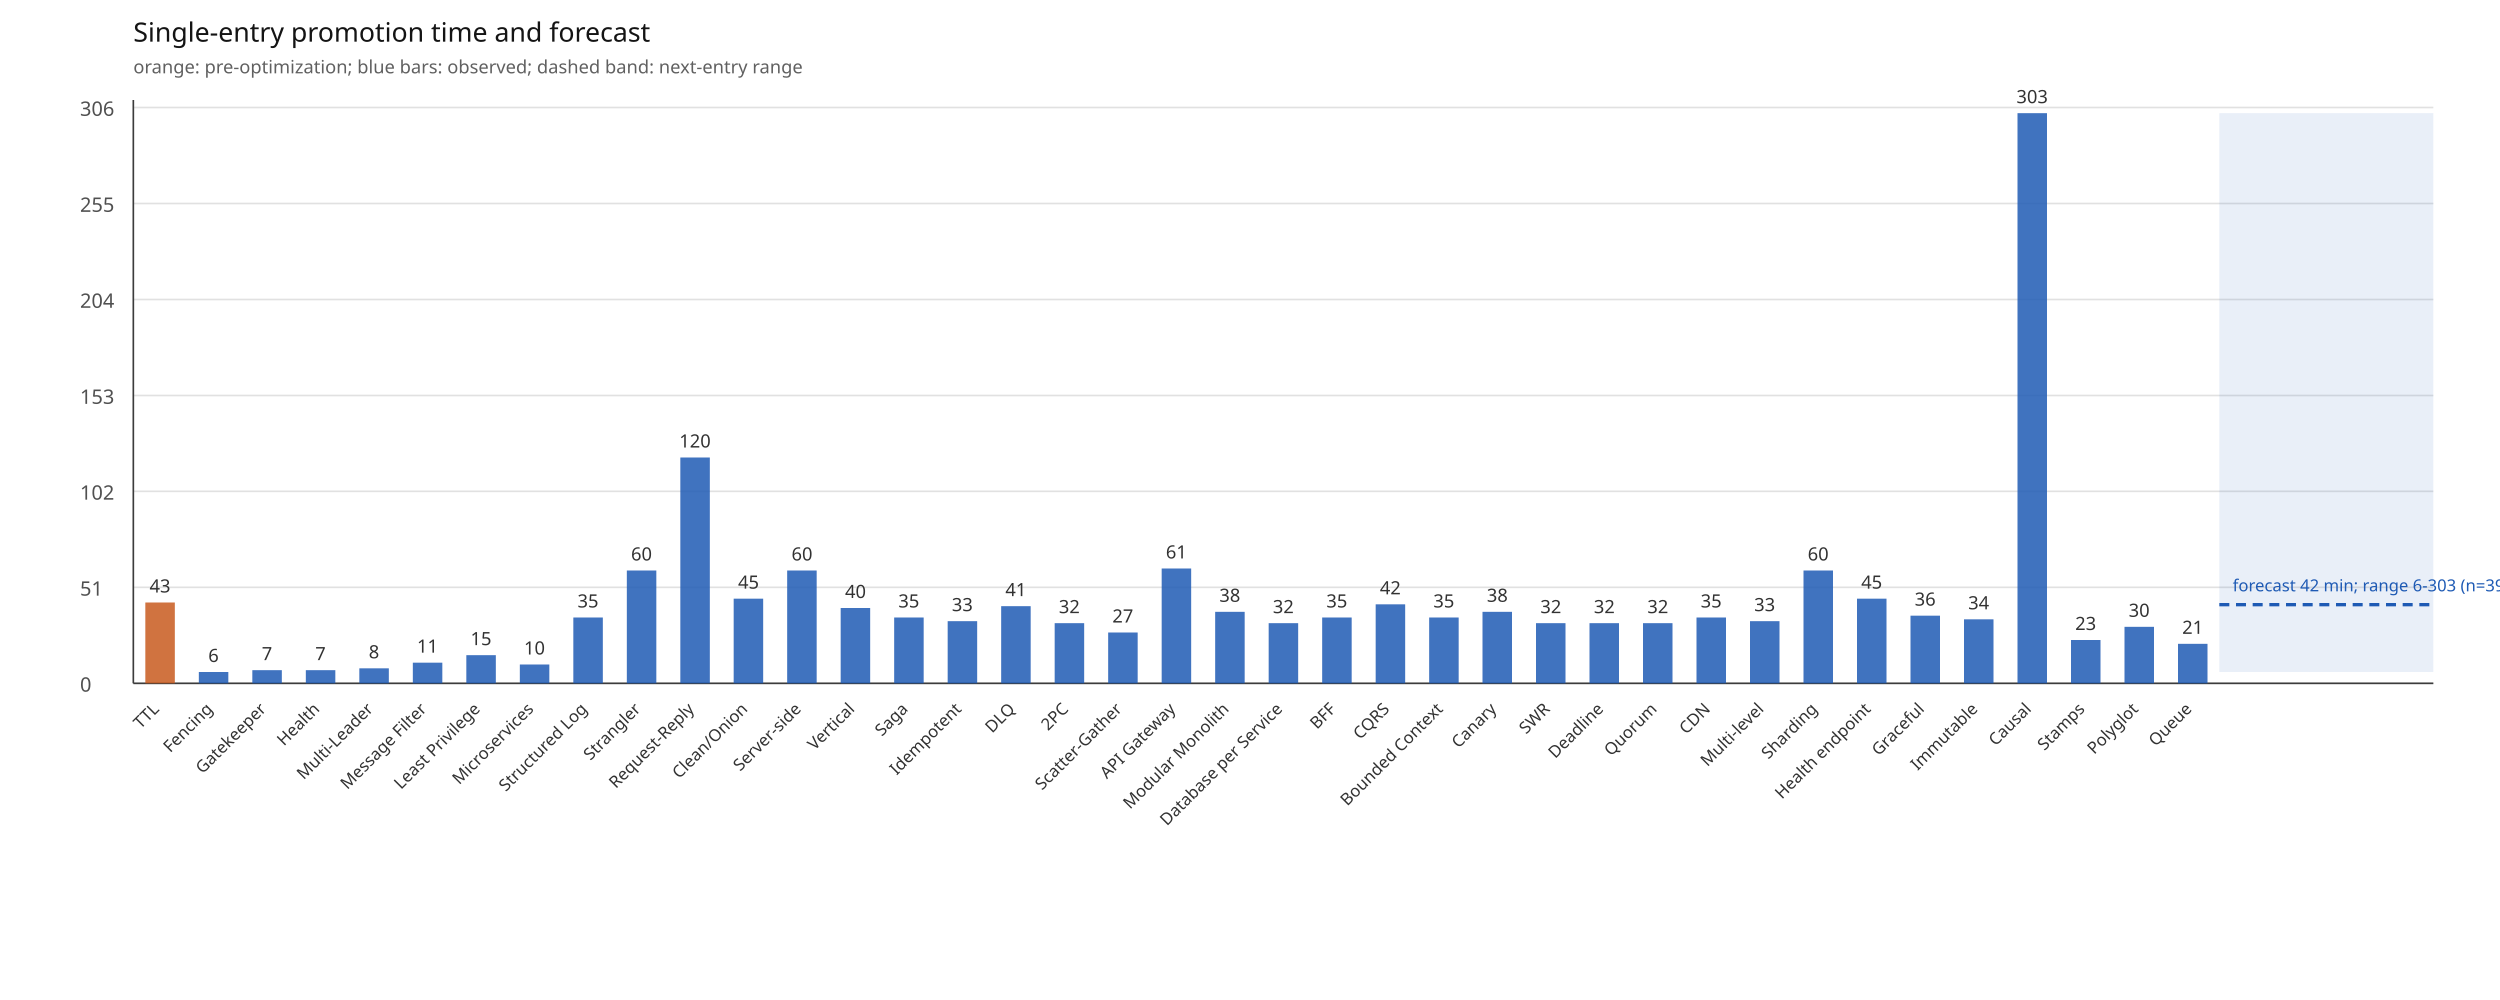
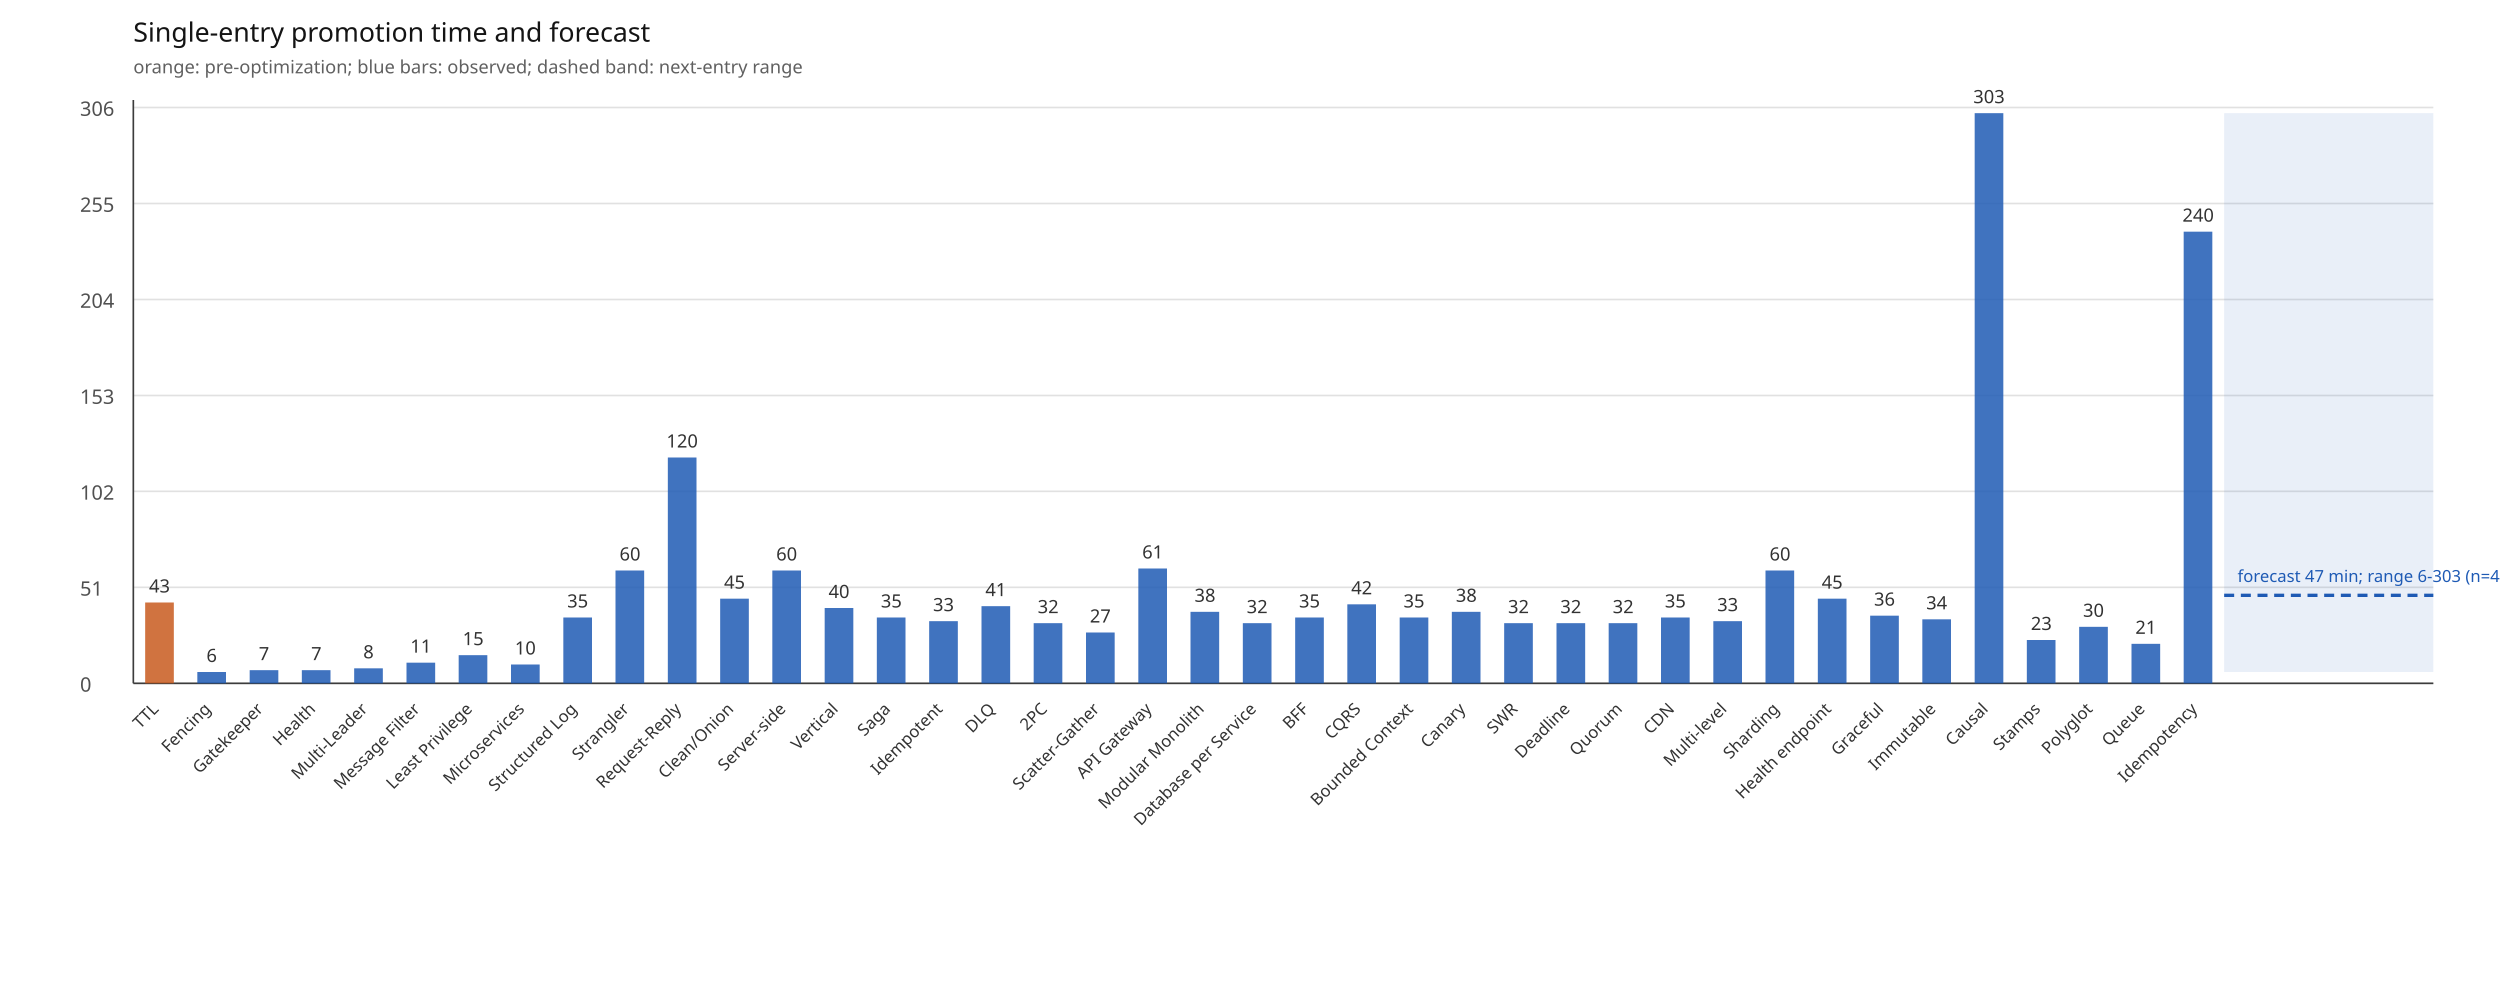
<svg xmlns="http://www.w3.org/2000/svg" width="1500" height="600" viewBox="0 0 1500 600">
  <rect width="100%" height="100%" fill="white" />
  <line x1="80" y1="410.0" x2="1460" y2="410.0" stroke="#e1e1e1" />
  <text x="48" y="415.0" font-family="Verdana" font-size="12" fill="#505050">0</text>
  <line x1="80" y1="352.4" x2="1460" y2="352.4" stroke="#e1e1e1" />
  <text x="48" y="357.4" font-family="Verdana" font-size="12" fill="#505050">51</text>
  <line x1="80" y1="294.8" x2="1460" y2="294.8" stroke="#e1e1e1" />
  <text x="48" y="299.8" font-family="Verdana" font-size="12" fill="#505050">102</text>
  <line x1="80" y1="237.3" x2="1460" y2="237.3" stroke="#e1e1e1" />
  <text x="48" y="242.3" font-family="Verdana" font-size="12" fill="#505050">153</text>
  <line x1="80" y1="179.7" x2="1460" y2="179.7" stroke="#e1e1e1" />
  <text x="48" y="184.7" font-family="Verdana" font-size="12" fill="#505050">204</text>
  <line x1="80" y1="122.1" x2="1460" y2="122.1" stroke="#e1e1e1" />
  <text x="48" y="127.1" font-family="Verdana" font-size="12" fill="#505050">255</text>
  <line x1="80" y1="64.5" x2="1460" y2="64.5" stroke="#e1e1e1" />
  <text x="48" y="69.5" font-family="Verdana" font-size="12" fill="#505050">306</text>
  <line x1="80" y1="60" x2="80" y2="410" stroke="#3c3c3c" />
  <line x1="80" y1="410" x2="1460" y2="410" stroke="#3c3c3c" />
-   <rect x="1331.6" y="67.9" width="128.4" height="335.3" fill="#1e5ab4" opacity="0.10" />
-   <line x1="1331.6" y1="362.8" x2="1460.0" y2="362.8" stroke="#1e5ab4" stroke-width="2" stroke-dasharray="6 4" />
-   <text x="1339.6" y="354.8" font-family="Verdana" font-size="10" fill="#1e5ab4">forecast 42 min; range 6-303 (n=39)</text>
-   <rect x="87.2" y="361.5" width="17.7" height="48.5" fill="#c85a1e" opacity="0.85" />
-   <text x="96.0" y="355.5" text-anchor="middle" font-family="Verdana" font-size="11" fill="#323232">43</text>
-   <text x="96.0" y="426.0" text-anchor="end" transform="rotate(-45 96.0 426.0)" font-family="Verdana" font-size="10" fill="#323232">TTL</text>
-   <rect x="119.3" y="403.2" width="17.7" height="6.8" fill="#1e5ab4" opacity="0.85" />
-   <text x="128.1" y="397.2" text-anchor="middle" font-family="Verdana" font-size="11" fill="#323232">6</text>
-   <text x="128.1" y="426.0" text-anchor="end" transform="rotate(-45 128.1 426.0)" font-family="Verdana" font-size="10" fill="#323232">Fencing</text>
-   <rect x="151.4" y="402.1" width="17.7" height="7.9" fill="#1e5ab4" opacity="0.85" />
-   <text x="160.2" y="396.1" text-anchor="middle" font-family="Verdana" font-size="11" fill="#323232">7</text>
-   <text x="160.2" y="426.0" text-anchor="end" transform="rotate(-45 160.2 426.0)" font-family="Verdana" font-size="10" fill="#323232">Gatekeeper</text>
-   <rect x="183.5" y="402.1" width="17.7" height="7.9" fill="#1e5ab4" opacity="0.85" />
-   <text x="192.3" y="396.1" text-anchor="middle" font-family="Verdana" font-size="11" fill="#323232">7</text>
-   <text x="192.3" y="426.0" text-anchor="end" transform="rotate(-45 192.3 426.0)" font-family="Verdana" font-size="10" fill="#323232">Health</text>
-   <rect x="215.6" y="401.0" width="17.7" height="9.0" fill="#1e5ab4" opacity="0.85" />
-   <text x="224.4" y="395.0" text-anchor="middle" font-family="Verdana" font-size="11" fill="#323232">8</text>
-   <text x="224.4" y="426.0" text-anchor="end" transform="rotate(-45 224.4 426.0)" font-family="Verdana" font-size="10" fill="#323232">Multi-Leader</text>
-   <rect x="247.7" y="397.6" width="17.7" height="12.4" fill="#1e5ab4" opacity="0.85" />
-   <text x="256.5" y="391.6" text-anchor="middle" font-family="Verdana" font-size="11" fill="#323232">11</text>
-   <text x="256.5" y="426.0" text-anchor="end" transform="rotate(-45 256.5 426.0)" font-family="Verdana" font-size="10" fill="#323232">Message Filter</text>
-   <rect x="279.8" y="393.1" width="17.7" height="16.9" fill="#1e5ab4" opacity="0.85" />
-   <text x="288.6" y="387.1" text-anchor="middle" font-family="Verdana" font-size="11" fill="#323232">15</text>
-   <text x="288.6" y="426.0" text-anchor="end" transform="rotate(-45 288.6 426.0)" font-family="Verdana" font-size="10" fill="#323232">Least Privilege</text>
-   <rect x="311.9" y="398.7" width="17.7" height="11.3" fill="#1e5ab4" opacity="0.85" />
-   <text x="320.7" y="392.7" text-anchor="middle" font-family="Verdana" font-size="11" fill="#323232">10</text>
-   <text x="320.7" y="426.0" text-anchor="end" transform="rotate(-45 320.7 426.0)" font-family="Verdana" font-size="10" fill="#323232">Microservices</text>
-   <rect x="344.0" y="370.5" width="17.7" height="39.5" fill="#1e5ab4" opacity="0.85" />
-   <text x="352.8" y="364.5" text-anchor="middle" font-family="Verdana" font-size="11" fill="#323232">35</text>
-   <text x="352.8" y="426.0" text-anchor="end" transform="rotate(-45 352.8 426.0)" font-family="Verdana" font-size="10" fill="#323232">Structured Log</text>
-   <rect x="376.1" y="342.3" width="17.7" height="67.7" fill="#1e5ab4" opacity="0.85" />
-   <text x="384.9" y="336.3" text-anchor="middle" font-family="Verdana" font-size="11" fill="#323232">60</text>
-   <text x="384.9" y="426.0" text-anchor="end" transform="rotate(-45 384.9 426.0)" font-family="Verdana" font-size="10" fill="#323232">Strangler</text>
-   <rect x="408.2" y="274.5" width="17.7" height="135.5" fill="#1e5ab4" opacity="0.85" />
-   <text x="417.0" y="268.5" text-anchor="middle" font-family="Verdana" font-size="11" fill="#323232">120</text>
-   <text x="417.0" y="426.0" text-anchor="end" transform="rotate(-45 417.0 426.0)" font-family="Verdana" font-size="10" fill="#323232">Request-Reply</text>
-   <rect x="440.2" y="359.2" width="17.7" height="50.8" fill="#1e5ab4" opacity="0.85" />
-   <text x="449.1" y="353.2" text-anchor="middle" font-family="Verdana" font-size="11" fill="#323232">45</text>
-   <text x="449.1" y="426.0" text-anchor="end" transform="rotate(-45 449.1 426.0)" font-family="Verdana" font-size="10" fill="#323232">Clean/Onion</text>
-   <rect x="472.3" y="342.3" width="17.7" height="67.7" fill="#1e5ab4" opacity="0.85" />
-   <text x="481.2" y="336.3" text-anchor="middle" font-family="Verdana" font-size="11" fill="#323232">60</text>
-   <text x="481.2" y="426.0" text-anchor="end" transform="rotate(-45 481.2 426.0)" font-family="Verdana" font-size="10" fill="#323232">Server-side</text>
-   <rect x="504.4" y="364.8" width="17.7" height="45.2" fill="#1e5ab4" opacity="0.85" />
-   <text x="513.3" y="358.8" text-anchor="middle" font-family="Verdana" font-size="11" fill="#323232">40</text>
-   <text x="513.3" y="426.0" text-anchor="end" transform="rotate(-45 513.3 426.0)" font-family="Verdana" font-size="10" fill="#323232">Vertical</text>
-   <rect x="536.5" y="370.5" width="17.7" height="39.5" fill="#1e5ab4" opacity="0.85" />
-   <text x="545.3" y="364.5" text-anchor="middle" font-family="Verdana" font-size="11" fill="#323232">35</text>
-   <text x="545.3" y="426.0" text-anchor="end" transform="rotate(-45 545.3 426.0)" font-family="Verdana" font-size="10" fill="#323232">Saga</text>
-   <rect x="568.6" y="372.7" width="17.7" height="37.3" fill="#1e5ab4" opacity="0.85" />
-   <text x="577.4" y="366.7" text-anchor="middle" font-family="Verdana" font-size="11" fill="#323232">33</text>
-   <text x="577.4" y="426.0" text-anchor="end" transform="rotate(-45 577.4 426.0)" font-family="Verdana" font-size="10" fill="#323232">Idempotent</text>
-   <rect x="600.7" y="363.7" width="17.7" height="46.3" fill="#1e5ab4" opacity="0.85" />
-   <text x="609.5" y="357.7" text-anchor="middle" font-family="Verdana" font-size="11" fill="#323232">41</text>
-   <text x="609.5" y="426.0" text-anchor="end" transform="rotate(-45 609.5 426.0)" font-family="Verdana" font-size="10" fill="#323232">DLQ</text>
-   <rect x="632.8" y="373.9" width="17.7" height="36.1" fill="#1e5ab4" opacity="0.85" />
-   <text x="641.6" y="367.9" text-anchor="middle" font-family="Verdana" font-size="11" fill="#323232">32</text>
-   <text x="641.6" y="426.0" text-anchor="end" transform="rotate(-45 641.6 426.0)" font-family="Verdana" font-size="10" fill="#323232">2PC</text>
-   <rect x="664.9" y="379.5" width="17.7" height="30.5" fill="#1e5ab4" opacity="0.85" />
-   <text x="673.7" y="373.5" text-anchor="middle" font-family="Verdana" font-size="11" fill="#323232">27</text>
-   <text x="673.7" y="426.0" text-anchor="end" transform="rotate(-45 673.7 426.0)" font-family="Verdana" font-size="10" fill="#323232">Scatter-Gather</text>
-   <rect x="697.0" y="341.1" width="17.7" height="68.9" fill="#1e5ab4" opacity="0.85" />
-   <text x="705.8" y="335.1" text-anchor="middle" font-family="Verdana" font-size="11" fill="#323232">61</text>
-   <text x="705.8" y="426.0" text-anchor="end" transform="rotate(-45 705.8 426.0)" font-family="Verdana" font-size="10" fill="#323232">API Gateway</text>
-   <rect x="729.1" y="367.1" width="17.7" height="42.9" fill="#1e5ab4" opacity="0.85" />
-   <text x="737.9" y="361.1" text-anchor="middle" font-family="Verdana" font-size="11" fill="#323232">38</text>
-   <text x="737.9" y="426.0" text-anchor="end" transform="rotate(-45 737.9 426.0)" font-family="Verdana" font-size="10" fill="#323232">Modular Monolith</text>
-   <rect x="761.2" y="373.9" width="17.7" height="36.1" fill="#1e5ab4" opacity="0.85" />
-   <text x="770.0" y="367.9" text-anchor="middle" font-family="Verdana" font-size="11" fill="#323232">32</text>
-   <text x="770.0" y="426.0" text-anchor="end" transform="rotate(-45 770.0 426.0)" font-family="Verdana" font-size="10" fill="#323232">Database per Service</text>
-   <rect x="793.3" y="370.5" width="17.7" height="39.5" fill="#1e5ab4" opacity="0.85" />
-   <text x="802.1" y="364.5" text-anchor="middle" font-family="Verdana" font-size="11" fill="#323232">35</text>
-   <text x="802.1" y="426.0" text-anchor="end" transform="rotate(-45 802.1 426.0)" font-family="Verdana" font-size="10" fill="#323232">BFF</text>
-   <rect x="825.4" y="362.6" width="17.7" height="47.4" fill="#1e5ab4" opacity="0.85" />
-   <text x="834.2" y="356.6" text-anchor="middle" font-family="Verdana" font-size="11" fill="#323232">42</text>
-   <text x="834.2" y="426.0" text-anchor="end" transform="rotate(-45 834.2 426.0)" font-family="Verdana" font-size="10" fill="#323232">CQRS</text>
-   <rect x="857.5" y="370.5" width="17.7" height="39.5" fill="#1e5ab4" opacity="0.85" />
-   <text x="866.3" y="364.5" text-anchor="middle" font-family="Verdana" font-size="11" fill="#323232">35</text>
-   <text x="866.3" y="426.0" text-anchor="end" transform="rotate(-45 866.3 426.0)" font-family="Verdana" font-size="10" fill="#323232">Bounded Context</text>
-   <rect x="889.5" y="367.1" width="17.7" height="42.9" fill="#1e5ab4" opacity="0.85" />
-   <text x="898.4" y="361.1" text-anchor="middle" font-family="Verdana" font-size="11" fill="#323232">38</text>
-   <text x="898.4" y="426.0" text-anchor="end" transform="rotate(-45 898.4 426.0)" font-family="Verdana" font-size="10" fill="#323232">Canary</text>
-   <rect x="921.6" y="373.9" width="17.7" height="36.1" fill="#1e5ab4" opacity="0.85" />
-   <text x="930.5" y="367.9" text-anchor="middle" font-family="Verdana" font-size="11" fill="#323232">32</text>
-   <text x="930.5" y="426.0" text-anchor="end" transform="rotate(-45 930.5 426.0)" font-family="Verdana" font-size="10" fill="#323232">SWR</text>
-   <rect x="953.7" y="373.9" width="17.7" height="36.1" fill="#1e5ab4" opacity="0.85" />
-   <text x="962.6" y="367.9" text-anchor="middle" font-family="Verdana" font-size="11" fill="#323232">32</text>
-   <text x="962.6" y="426.0" text-anchor="end" transform="rotate(-45 962.6 426.0)" font-family="Verdana" font-size="10" fill="#323232">Deadline</text>
-   <rect x="985.8" y="373.9" width="17.7" height="36.1" fill="#1e5ab4" opacity="0.85" />
-   <text x="994.7" y="367.9" text-anchor="middle" font-family="Verdana" font-size="11" fill="#323232">32</text>
-   <text x="994.7" y="426.0" text-anchor="end" transform="rotate(-45 994.7 426.0)" font-family="Verdana" font-size="10" fill="#323232">Quorum</text>
-   <rect x="1017.9" y="370.5" width="17.7" height="39.5" fill="#1e5ab4" opacity="0.85" />
-   <text x="1026.7" y="364.5" text-anchor="middle" font-family="Verdana" font-size="11" fill="#323232">35</text>
-   <text x="1026.7" y="426.0" text-anchor="end" transform="rotate(-45 1026.7 426.0)" font-family="Verdana" font-size="10" fill="#323232">CDN</text>
-   <rect x="1050.0" y="372.7" width="17.7" height="37.3" fill="#1e5ab4" opacity="0.85" />
-   <text x="1058.8" y="366.7" text-anchor="middle" font-family="Verdana" font-size="11" fill="#323232">33</text>
-   <text x="1058.8" y="426.0" text-anchor="end" transform="rotate(-45 1058.8 426.0)" font-family="Verdana" font-size="10" fill="#323232">Multi-level</text>
-   <rect x="1082.1" y="342.3" width="17.7" height="67.7" fill="#1e5ab4" opacity="0.85" />
-   <text x="1090.9" y="336.3" text-anchor="middle" font-family="Verdana" font-size="11" fill="#323232">60</text>
-   <text x="1090.9" y="426.0" text-anchor="end" transform="rotate(-45 1090.9 426.0)" font-family="Verdana" font-size="10" fill="#323232">Sharding</text>
-   <rect x="1114.2" y="359.2" width="17.7" height="50.8" fill="#1e5ab4" opacity="0.85" />
-   <text x="1123.0" y="353.2" text-anchor="middle" font-family="Verdana" font-size="11" fill="#323232">45</text>
-   <text x="1123.0" y="426.0" text-anchor="end" transform="rotate(-45 1123.0 426.0)" font-family="Verdana" font-size="10" fill="#323232">Health endpoint</text>
-   <rect x="1146.3" y="369.4" width="17.7" height="40.6" fill="#1e5ab4" opacity="0.85" />
-   <text x="1155.1" y="363.4" text-anchor="middle" font-family="Verdana" font-size="11" fill="#323232">36</text>
-   <text x="1155.1" y="426.0" text-anchor="end" transform="rotate(-45 1155.1 426.0)" font-family="Verdana" font-size="10" fill="#323232">Graceful</text>
-   <rect x="1178.4" y="371.6" width="17.7" height="38.4" fill="#1e5ab4" opacity="0.85" />
-   <text x="1187.2" y="365.6" text-anchor="middle" font-family="Verdana" font-size="11" fill="#323232">34</text>
-   <text x="1187.2" y="426.0" text-anchor="end" transform="rotate(-45 1187.2 426.0)" font-family="Verdana" font-size="10" fill="#323232">Immutable</text>
-   <rect x="1210.5" y="67.9" width="17.7" height="342.1" fill="#1e5ab4" opacity="0.85" />
-   <text x="1219.3" y="61.9" text-anchor="middle" font-family="Verdana" font-size="11" fill="#323232">303</text>
-   <text x="1219.3" y="426.0" text-anchor="end" transform="rotate(-45 1219.3 426.0)" font-family="Verdana" font-size="10" fill="#323232">Causal</text>
-   <rect x="1242.6" y="384.0" width="17.7" height="26.0" fill="#1e5ab4" opacity="0.85" />
-   <text x="1251.4" y="378.0" text-anchor="middle" font-family="Verdana" font-size="11" fill="#323232">23</text>
-   <text x="1251.4" y="426.0" text-anchor="end" transform="rotate(-45 1251.4 426.0)" font-family="Verdana" font-size="10" fill="#323232">Stamps</text>
-   <rect x="1274.7" y="376.1" width="17.7" height="33.9" fill="#1e5ab4" opacity="0.85" />
-   <text x="1283.5" y="370.1" text-anchor="middle" font-family="Verdana" font-size="11" fill="#323232">30</text>
-   <text x="1283.5" y="426.0" text-anchor="end" transform="rotate(-45 1283.5 426.0)" font-family="Verdana" font-size="10" fill="#323232">Polyglot</text>
-   <rect x="1306.8" y="386.3" width="17.7" height="23.7" fill="#1e5ab4" opacity="0.85" />
-   <text x="1315.6" y="380.3" text-anchor="middle" font-family="Verdana" font-size="11" fill="#323232">21</text>
-   <text x="1315.6" y="426.0" text-anchor="end" transform="rotate(-45 1315.6 426.0)" font-family="Verdana" font-size="10" fill="#323232">Queue</text>
+   <rect x="1334.5" y="67.9" width="125.5" height="335.3" fill="#1e5ab4" opacity="0.10" />
+   <line x1="1334.5" y1="357.2" x2="1460.0" y2="357.2" stroke="#1e5ab4" stroke-width="2" stroke-dasharray="6 4" />
+   <text x="1342.5" y="349.2" font-family="Verdana" font-size="10" fill="#1e5ab4">forecast 47 min; range 6-303 (n=40)</text>
+   <rect x="87.1" y="361.5" width="17.2" height="48.5" fill="#c85a1e" opacity="0.85" />
+   <text x="95.7" y="355.5" text-anchor="middle" font-family="Verdana" font-size="11" fill="#323232">43</text>
+   <text x="95.7" y="426.0" text-anchor="end" transform="rotate(-45 95.7 426.0)" font-family="Verdana" font-size="10" fill="#323232">TTL</text>
+   <rect x="118.4" y="403.2" width="17.2" height="6.8" fill="#1e5ab4" opacity="0.85" />
+   <text x="127.0" y="397.2" text-anchor="middle" font-family="Verdana" font-size="11" fill="#323232">6</text>
+   <text x="127.0" y="426.0" text-anchor="end" transform="rotate(-45 127.0 426.0)" font-family="Verdana" font-size="10" fill="#323232">Fencing</text>
+   <rect x="149.8" y="402.1" width="17.2" height="7.9" fill="#1e5ab4" opacity="0.85" />
+   <text x="158.4" y="396.1" text-anchor="middle" font-family="Verdana" font-size="11" fill="#323232">7</text>
+   <text x="158.4" y="426.0" text-anchor="end" transform="rotate(-45 158.4 426.0)" font-family="Verdana" font-size="10" fill="#323232">Gatekeeper</text>
+   <rect x="181.1" y="402.1" width="17.2" height="7.9" fill="#1e5ab4" opacity="0.85" />
+   <text x="189.8" y="396.1" text-anchor="middle" font-family="Verdana" font-size="11" fill="#323232">7</text>
+   <text x="189.8" y="426.0" text-anchor="end" transform="rotate(-45 189.8 426.0)" font-family="Verdana" font-size="10" fill="#323232">Health</text>
+   <rect x="212.5" y="401.0" width="17.2" height="9.0" fill="#1e5ab4" opacity="0.85" />
+   <text x="221.1" y="395.0" text-anchor="middle" font-family="Verdana" font-size="11" fill="#323232">8</text>
+   <text x="221.1" y="426.0" text-anchor="end" transform="rotate(-45 221.1 426.0)" font-family="Verdana" font-size="10" fill="#323232">Multi-Leader</text>
+   <rect x="243.9" y="397.6" width="17.2" height="12.4" fill="#1e5ab4" opacity="0.85" />
+   <text x="252.5" y="391.6" text-anchor="middle" font-family="Verdana" font-size="11" fill="#323232">11</text>
+   <text x="252.5" y="426.0" text-anchor="end" transform="rotate(-45 252.5 426.0)" font-family="Verdana" font-size="10" fill="#323232">Message Filter</text>
+   <rect x="275.2" y="393.1" width="17.2" height="16.9" fill="#1e5ab4" opacity="0.85" />
+   <text x="283.9" y="387.1" text-anchor="middle" font-family="Verdana" font-size="11" fill="#323232">15</text>
+   <text x="283.9" y="426.0" text-anchor="end" transform="rotate(-45 283.9 426.0)" font-family="Verdana" font-size="10" fill="#323232">Least Privilege</text>
+   <rect x="306.6" y="398.7" width="17.2" height="11.3" fill="#1e5ab4" opacity="0.85" />
+   <text x="315.2" y="392.7" text-anchor="middle" font-family="Verdana" font-size="11" fill="#323232">10</text>
+   <text x="315.2" y="426.0" text-anchor="end" transform="rotate(-45 315.2 426.0)" font-family="Verdana" font-size="10" fill="#323232">Microservices</text>
+   <rect x="338.0" y="370.5" width="17.2" height="39.5" fill="#1e5ab4" opacity="0.85" />
+   <text x="346.6" y="364.5" text-anchor="middle" font-family="Verdana" font-size="11" fill="#323232">35</text>
+   <text x="346.6" y="426.0" text-anchor="end" transform="rotate(-45 346.6 426.0)" font-family="Verdana" font-size="10" fill="#323232">Structured Log</text>
+   <rect x="369.3" y="342.3" width="17.2" height="67.7" fill="#1e5ab4" opacity="0.85" />
+   <text x="378.0" y="336.3" text-anchor="middle" font-family="Verdana" font-size="11" fill="#323232">60</text>
+   <text x="378.0" y="426.0" text-anchor="end" transform="rotate(-45 378.0 426.0)" font-family="Verdana" font-size="10" fill="#323232">Strangler</text>
+   <rect x="400.7" y="274.5" width="17.2" height="135.5" fill="#1e5ab4" opacity="0.85" />
+   <text x="409.3" y="268.5" text-anchor="middle" font-family="Verdana" font-size="11" fill="#323232">120</text>
+   <text x="409.3" y="426.0" text-anchor="end" transform="rotate(-45 409.3 426.0)" font-family="Verdana" font-size="10" fill="#323232">Request-Reply</text>
+   <rect x="432.1" y="359.2" width="17.2" height="50.8" fill="#1e5ab4" opacity="0.85" />
+   <text x="440.7" y="353.2" text-anchor="middle" font-family="Verdana" font-size="11" fill="#323232">45</text>
+   <text x="440.7" y="426.0" text-anchor="end" transform="rotate(-45 440.7 426.0)" font-family="Verdana" font-size="10" fill="#323232">Clean/Onion</text>
+   <rect x="463.4" y="342.3" width="17.2" height="67.7" fill="#1e5ab4" opacity="0.85" />
+   <text x="472.0" y="336.3" text-anchor="middle" font-family="Verdana" font-size="11" fill="#323232">60</text>
+   <text x="472.0" y="426.0" text-anchor="end" transform="rotate(-45 472.0 426.0)" font-family="Verdana" font-size="10" fill="#323232">Server-side</text>
+   <rect x="494.8" y="364.8" width="17.2" height="45.2" fill="#1e5ab4" opacity="0.85" />
+   <text x="503.4" y="358.8" text-anchor="middle" font-family="Verdana" font-size="11" fill="#323232">40</text>
+   <text x="503.4" y="426.0" text-anchor="end" transform="rotate(-45 503.4 426.0)" font-family="Verdana" font-size="10" fill="#323232">Vertical</text>
+   <rect x="526.1" y="370.5" width="17.2" height="39.5" fill="#1e5ab4" opacity="0.85" />
+   <text x="534.8" y="364.5" text-anchor="middle" font-family="Verdana" font-size="11" fill="#323232">35</text>
+   <text x="534.8" y="426.0" text-anchor="end" transform="rotate(-45 534.8 426.0)" font-family="Verdana" font-size="10" fill="#323232">Saga</text>
+   <rect x="557.5" y="372.7" width="17.2" height="37.3" fill="#1e5ab4" opacity="0.85" />
+   <text x="566.1" y="366.7" text-anchor="middle" font-family="Verdana" font-size="11" fill="#323232">33</text>
+   <text x="566.1" y="426.0" text-anchor="end" transform="rotate(-45 566.1 426.0)" font-family="Verdana" font-size="10" fill="#323232">Idempotent</text>
+   <rect x="588.9" y="363.7" width="17.2" height="46.3" fill="#1e5ab4" opacity="0.85" />
+   <text x="597.5" y="357.7" text-anchor="middle" font-family="Verdana" font-size="11" fill="#323232">41</text>
+   <text x="597.5" y="426.0" text-anchor="end" transform="rotate(-45 597.5 426.0)" font-family="Verdana" font-size="10" fill="#323232">DLQ</text>
+   <rect x="620.2" y="373.9" width="17.2" height="36.1" fill="#1e5ab4" opacity="0.85" />
+   <text x="628.9" y="367.9" text-anchor="middle" font-family="Verdana" font-size="11" fill="#323232">32</text>
+   <text x="628.9" y="426.0" text-anchor="end" transform="rotate(-45 628.9 426.0)" font-family="Verdana" font-size="10" fill="#323232">2PC</text>
+   <rect x="651.6" y="379.5" width="17.2" height="30.5" fill="#1e5ab4" opacity="0.85" />
+   <text x="660.2" y="373.5" text-anchor="middle" font-family="Verdana" font-size="11" fill="#323232">27</text>
+   <text x="660.2" y="426.0" text-anchor="end" transform="rotate(-45 660.2 426.0)" font-family="Verdana" font-size="10" fill="#323232">Scatter-Gather</text>
+   <rect x="683.0" y="341.1" width="17.2" height="68.9" fill="#1e5ab4" opacity="0.85" />
+   <text x="691.6" y="335.1" text-anchor="middle" font-family="Verdana" font-size="11" fill="#323232">61</text>
+   <text x="691.6" y="426.0" text-anchor="end" transform="rotate(-45 691.6 426.0)" font-family="Verdana" font-size="10" fill="#323232">API Gateway</text>
+   <rect x="714.3" y="367.1" width="17.2" height="42.9" fill="#1e5ab4" opacity="0.85" />
+   <text x="723.0" y="361.1" text-anchor="middle" font-family="Verdana" font-size="11" fill="#323232">38</text>
+   <text x="723.0" y="426.0" text-anchor="end" transform="rotate(-45 723.0 426.0)" font-family="Verdana" font-size="10" fill="#323232">Modular Monolith</text>
+   <rect x="745.7" y="373.9" width="17.2" height="36.1" fill="#1e5ab4" opacity="0.85" />
+   <text x="754.3" y="367.9" text-anchor="middle" font-family="Verdana" font-size="11" fill="#323232">32</text>
+   <text x="754.3" y="426.0" text-anchor="end" transform="rotate(-45 754.3 426.0)" font-family="Verdana" font-size="10" fill="#323232">Database per Service</text>
+   <rect x="777.1" y="370.5" width="17.2" height="39.5" fill="#1e5ab4" opacity="0.85" />
+   <text x="785.7" y="364.5" text-anchor="middle" font-family="Verdana" font-size="11" fill="#323232">35</text>
+   <text x="785.7" y="426.0" text-anchor="end" transform="rotate(-45 785.7 426.0)" font-family="Verdana" font-size="10" fill="#323232">BFF</text>
+   <rect x="808.4" y="362.6" width="17.2" height="47.4" fill="#1e5ab4" opacity="0.85" />
+   <text x="817.0" y="356.6" text-anchor="middle" font-family="Verdana" font-size="11" fill="#323232">42</text>
+   <text x="817.0" y="426.0" text-anchor="end" transform="rotate(-45 817.0 426.0)" font-family="Verdana" font-size="10" fill="#323232">CQRS</text>
+   <rect x="839.8" y="370.5" width="17.2" height="39.5" fill="#1e5ab4" opacity="0.85" />
+   <text x="848.4" y="364.5" text-anchor="middle" font-family="Verdana" font-size="11" fill="#323232">35</text>
+   <text x="848.4" y="426.0" text-anchor="end" transform="rotate(-45 848.4 426.0)" font-family="Verdana" font-size="10" fill="#323232">Bounded Context</text>
+   <rect x="871.1" y="367.1" width="17.2" height="42.9" fill="#1e5ab4" opacity="0.85" />
+   <text x="879.8" y="361.1" text-anchor="middle" font-family="Verdana" font-size="11" fill="#323232">38</text>
+   <text x="879.8" y="426.0" text-anchor="end" transform="rotate(-45 879.8 426.0)" font-family="Verdana" font-size="10" fill="#323232">Canary</text>
+   <rect x="902.5" y="373.9" width="17.2" height="36.1" fill="#1e5ab4" opacity="0.85" />
+   <text x="911.1" y="367.9" text-anchor="middle" font-family="Verdana" font-size="11" fill="#323232">32</text>
+   <text x="911.1" y="426.0" text-anchor="end" transform="rotate(-45 911.1 426.0)" font-family="Verdana" font-size="10" fill="#323232">SWR</text>
+   <rect x="933.9" y="373.9" width="17.2" height="36.1" fill="#1e5ab4" opacity="0.85" />
+   <text x="942.5" y="367.9" text-anchor="middle" font-family="Verdana" font-size="11" fill="#323232">32</text>
+   <text x="942.5" y="426.0" text-anchor="end" transform="rotate(-45 942.5 426.0)" font-family="Verdana" font-size="10" fill="#323232">Deadline</text>
+   <rect x="965.2" y="373.9" width="17.2" height="36.1" fill="#1e5ab4" opacity="0.85" />
+   <text x="973.9" y="367.9" text-anchor="middle" font-family="Verdana" font-size="11" fill="#323232">32</text>
+   <text x="973.9" y="426.0" text-anchor="end" transform="rotate(-45 973.9 426.0)" font-family="Verdana" font-size="10" fill="#323232">Quorum</text>
+   <rect x="996.6" y="370.5" width="17.2" height="39.5" fill="#1e5ab4" opacity="0.85" />
+   <text x="1005.2" y="364.5" text-anchor="middle" font-family="Verdana" font-size="11" fill="#323232">35</text>
+   <text x="1005.2" y="426.0" text-anchor="end" transform="rotate(-45 1005.2 426.0)" font-family="Verdana" font-size="10" fill="#323232">CDN</text>
+   <rect x="1028.0" y="372.7" width="17.2" height="37.3" fill="#1e5ab4" opacity="0.85" />
+   <text x="1036.6" y="366.7" text-anchor="middle" font-family="Verdana" font-size="11" fill="#323232">33</text>
+   <text x="1036.6" y="426.0" text-anchor="end" transform="rotate(-45 1036.6 426.0)" font-family="Verdana" font-size="10" fill="#323232">Multi-level</text>
+   <rect x="1059.3" y="342.3" width="17.2" height="67.7" fill="#1e5ab4" opacity="0.85" />
+   <text x="1068.0" y="336.3" text-anchor="middle" font-family="Verdana" font-size="11" fill="#323232">60</text>
+   <text x="1068.0" y="426.0" text-anchor="end" transform="rotate(-45 1068.0 426.0)" font-family="Verdana" font-size="10" fill="#323232">Sharding</text>
+   <rect x="1090.7" y="359.2" width="17.2" height="50.8" fill="#1e5ab4" opacity="0.85" />
+   <text x="1099.3" y="353.2" text-anchor="middle" font-family="Verdana" font-size="11" fill="#323232">45</text>
+   <text x="1099.3" y="426.0" text-anchor="end" transform="rotate(-45 1099.3 426.0)" font-family="Verdana" font-size="10" fill="#323232">Health endpoint</text>
+   <rect x="1122.1" y="369.4" width="17.2" height="40.6" fill="#1e5ab4" opacity="0.85" />
+   <text x="1130.7" y="363.4" text-anchor="middle" font-family="Verdana" font-size="11" fill="#323232">36</text>
+   <text x="1130.7" y="426.0" text-anchor="end" transform="rotate(-45 1130.7 426.0)" font-family="Verdana" font-size="10" fill="#323232">Graceful</text>
+   <rect x="1153.4" y="371.6" width="17.2" height="38.4" fill="#1e5ab4" opacity="0.85" />
+   <text x="1162.0" y="365.6" text-anchor="middle" font-family="Verdana" font-size="11" fill="#323232">34</text>
+   <text x="1162.0" y="426.0" text-anchor="end" transform="rotate(-45 1162.0 426.0)" font-family="Verdana" font-size="10" fill="#323232">Immutable</text>
+   <rect x="1184.8" y="67.9" width="17.2" height="342.1" fill="#1e5ab4" opacity="0.85" />
+   <text x="1193.4" y="61.9" text-anchor="middle" font-family="Verdana" font-size="11" fill="#323232">303</text>
+   <text x="1193.4" y="426.0" text-anchor="end" transform="rotate(-45 1193.4 426.0)" font-family="Verdana" font-size="10" fill="#323232">Causal</text>
+   <rect x="1216.1" y="384.0" width="17.2" height="26.0" fill="#1e5ab4" opacity="0.85" />
+   <text x="1224.8" y="378.0" text-anchor="middle" font-family="Verdana" font-size="11" fill="#323232">23</text>
+   <text x="1224.8" y="426.0" text-anchor="end" transform="rotate(-45 1224.8 426.0)" font-family="Verdana" font-size="10" fill="#323232">Stamps</text>
+   <rect x="1247.5" y="376.1" width="17.2" height="33.9" fill="#1e5ab4" opacity="0.85" />
+   <text x="1256.1" y="370.1" text-anchor="middle" font-family="Verdana" font-size="11" fill="#323232">30</text>
+   <text x="1256.1" y="426.0" text-anchor="end" transform="rotate(-45 1256.1 426.0)" font-family="Verdana" font-size="10" fill="#323232">Polyglot</text>
+   <rect x="1278.9" y="386.3" width="17.2" height="23.7" fill="#1e5ab4" opacity="0.85" />
+   <text x="1287.5" y="380.3" text-anchor="middle" font-family="Verdana" font-size="11" fill="#323232">21</text>
+   <text x="1287.5" y="426.0" text-anchor="end" transform="rotate(-45 1287.5 426.0)" font-family="Verdana" font-size="10" fill="#323232">Queue</text>
+   <rect x="1310.2" y="139.0" width="17.2" height="271.0" fill="#1e5ab4" opacity="0.85" />
+   <text x="1318.9" y="133.0" text-anchor="middle" font-family="Verdana" font-size="11" fill="#323232">240</text>
+   <text x="1318.9" y="426.0" text-anchor="end" transform="rotate(-45 1318.9 426.0)" font-family="Verdana" font-size="10" fill="#323232">Idempotency</text>
  <text x="80" y="25" font-family="Verdana" font-size="16" fill="#141414">Single-entry promotion time and forecast</text>
  <text x="80" y="44" font-family="Verdana" font-size="11" fill="#606060">orange: pre-optimization; blue bars: observed; dashed band: next-entry range</text>
</svg>
